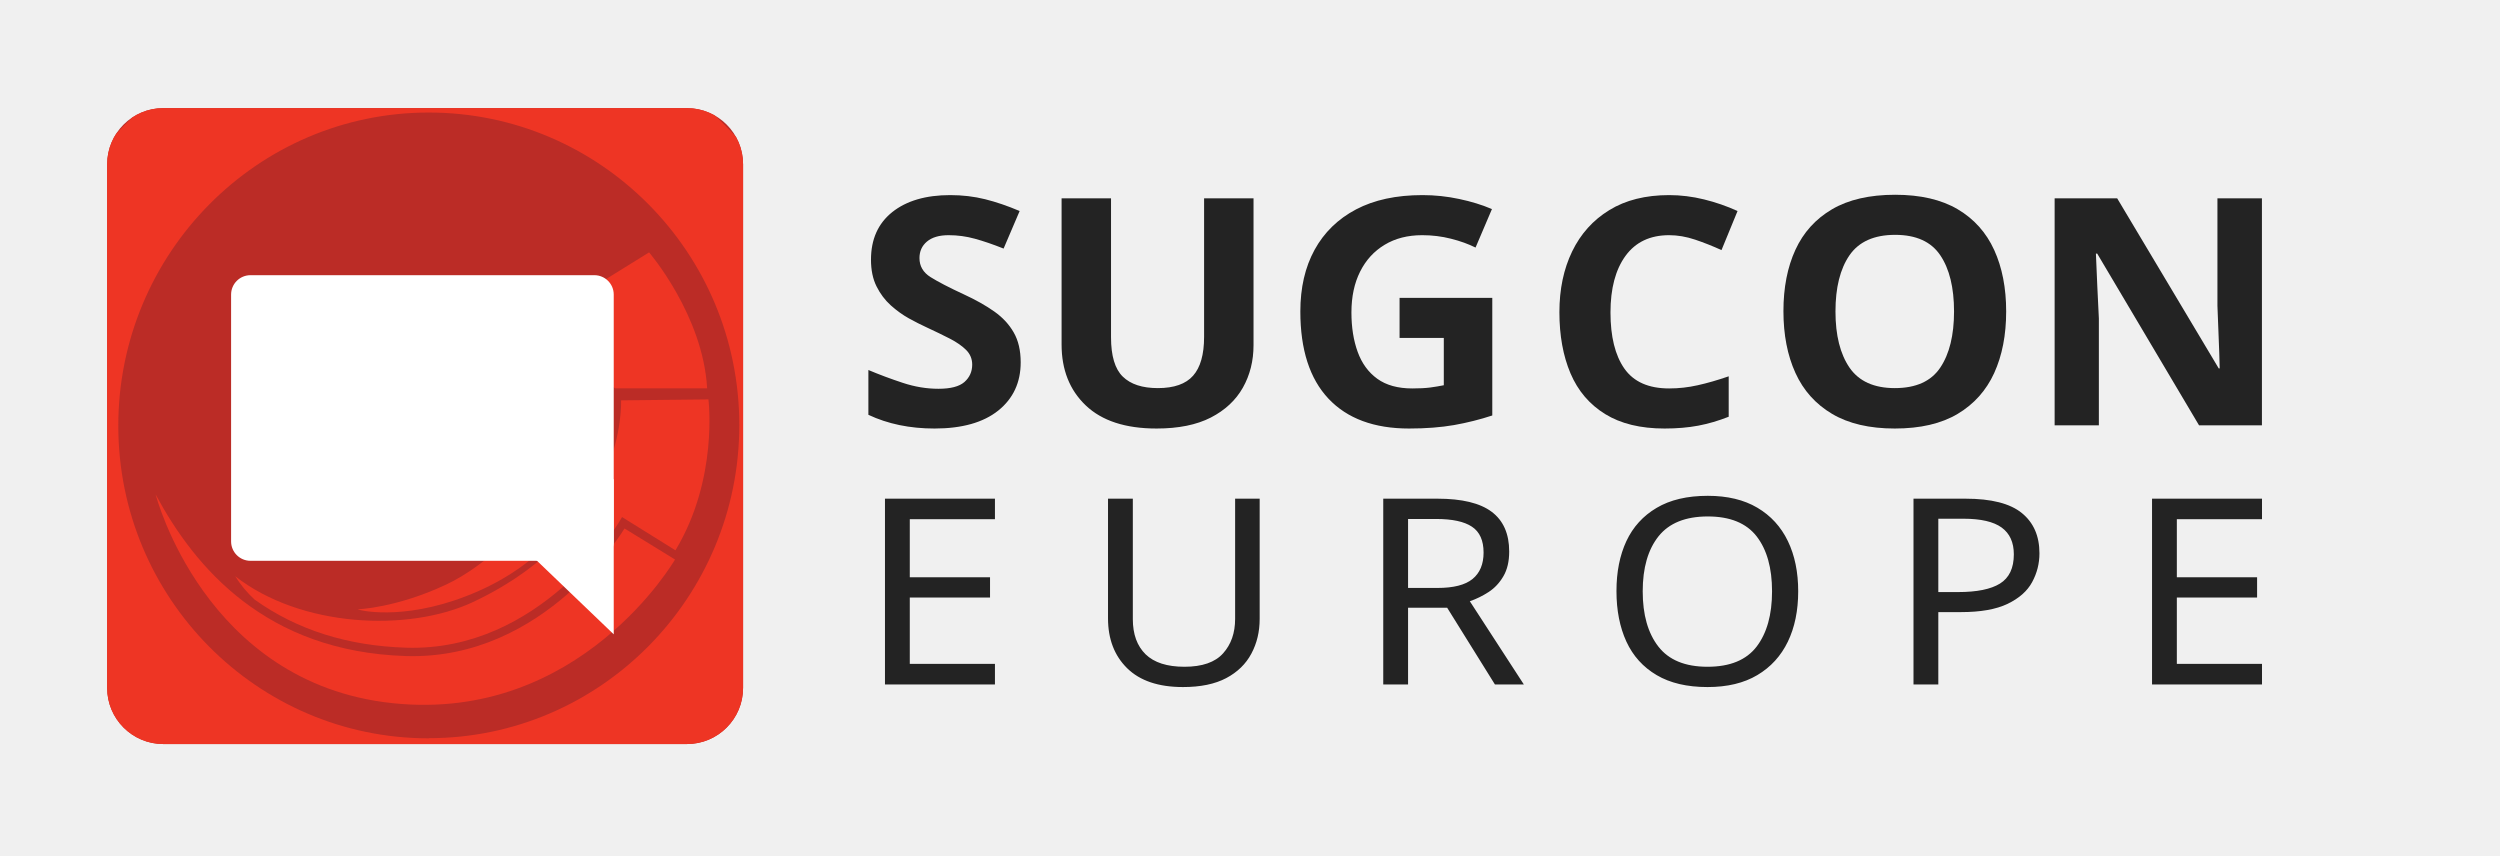
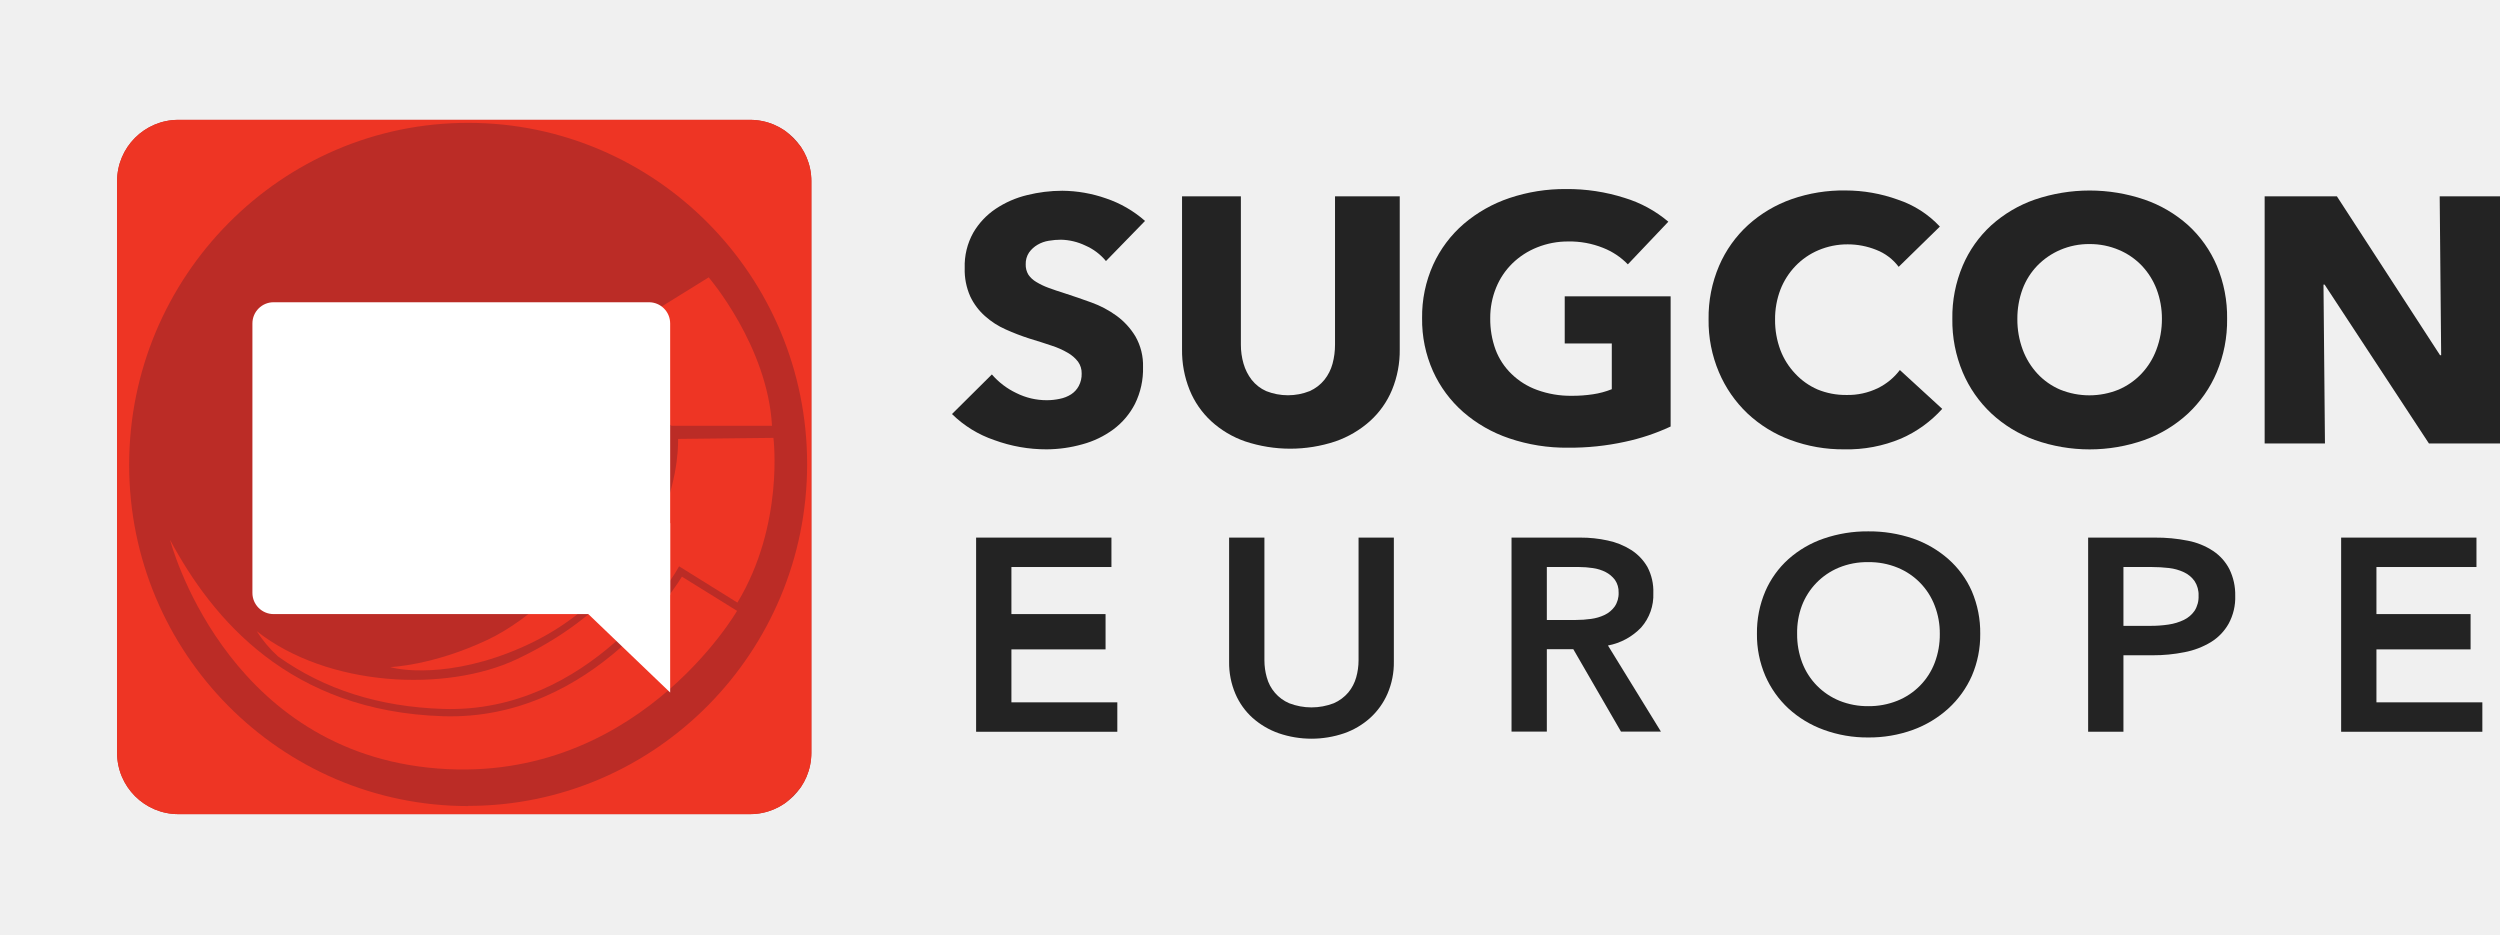
- <svg xmlns="http://www.w3.org/2000/svg" viewBox="0 0 463.88 158.75">
+ <svg xmlns="http://www.w3.org/2000/svg" viewBox="0 0 424.9 158.75">
  <defs>
-     <style>.cls-1{fill:none;}.cls-2{clip-path:url(#clip-path);}.cls-3{fill:#bb2c26;}.cls-4{fill:#ee3524;}.cls-5{fill:#fff;}.cls-6{font-size:59px;font-family:AvenirNext-Bold, Avenir Next;font-weight:700;}.cls-6,.cls-8{fill:#232323;}.cls-7{letter-spacing:-0.01em;}.cls-8{font-size:48.27px;font-family:AvenirNext-DemiBold, Avenir Next;font-weight:300;}.cls-9{font-size:37.47px;}</style>
-     <clipPath id="clip-path" transform="translate(19.88 20.06)">
+     <style>.cls-1{fill:none;}.cls-2{clip-path:url(#clip-path);}.cls-3{fill:#bb2c26;}.cls-4{fill:#ee3524;}.cls-5{fill:#fff;}.cls-6{fill:#232323;}</style>
+     <clipPath id="clip-path" transform="translate(19.9 20.37)">
      <rect class="cls-1" width="118" height="118" rx="10.42" />
    </clipPath>
  </defs>
  <g id="Layer_2" data-name="Layer 2">
    <g id="Logos">
      <g id="vertical-1">
        <g class="cls-2">
-           <rect class="cls-3" x="19.88" y="20.06" width="118" height="118" rx="10.42" />
-           <path class="cls-4" d="M58.92-20.06c-43.52,0-78.8,35.54-78.8,79.37s35.28,79.37,78.8,79.37,78.79-35.54,78.79-79.37S102.43-20.06,58.92-20.06Zm.76,137c-31.82,0-57.61-26-57.61-58S27.86.82,59.68.82s57.62,26,57.62,58S91.5,116.91,59.68,116.91Z" transform="translate(19.88 20.06)" />
-           <path class="cls-4" d="M9,71.69s9,35,43.91,38.72,52.46-26.65,52.46-26.65L96,78S81.41,102.5,55.4,101.67,16.27,85.23,9,71.69Z" transform="translate(19.88 20.06)" />
-           <path class="cls-4" d="M27.38,91.21c7.89,5.61,17.19,8.56,28.06,8.91,24.91.8,39.27-22.85,39.41-23.08l.69-1.16,1.14.71,8.77,5.46c8-13.24,6.12-28,6.12-28l-16.21.18S96.6,78.12,67.89,91.65c-12,5.63-32,4.71-44.13-4.79A21,21,0,0,0,27.38,91.21Z" transform="translate(19.88 20.06)" />
-           <path class="cls-4" d="M93,53.2,92.9,51l1.36,1h17.07c-.76-13.59-10.77-25.23-10.77-25.23L81.41,38.64s12.2,9.11,1.16,30.64c-3.84,7.49-12.1,15.59-19.69,19.14C53.61,92.77,46.48,93,46.48,93c.94.38,9.91,2.17,22.49-3.42C93.77,78.54,93,54.14,93,53.2Z" transform="translate(19.88 20.06)" />
-           <rect class="cls-5" x="42.88" y="51.06" width="71" height="53" rx="3.6" />
-           <polygon class="cls-5" points="113.88 88.91 113.88 117.7 88.18 93.07 113.88 88.91" />
+           <rect class="cls-3" x="19.9" y="20.37" width="118" height="118" rx="10.42" />
+           <path class="cls-4" d="M58.9-20.37C15.38-20.37-19.9,15.17-19.9,59s35.28,79.37,78.8,79.37S137.7,102.83,137.7,59,102.41-20.37,58.9-20.37Zm.76,137c-31.82,0-57.61-26-57.61-58S27.84.51,59.66.51s57.62,26,57.62,58S91.48,116.6,59.66,116.6Z" transform="translate(19.9 20.37)" />
+           <path class="cls-4" d="M9,71.38s9,35,43.92,38.72,52.45-26.65,52.45-26.65L96,77.64S81.4,102.19,55.38,101.36,16.25,84.92,9,71.38Z" transform="translate(19.9 20.37)" />
+           <path class="cls-4" d="M27.37,91.21c7.88,5.61,17.18,8.56,28.05,8.91,24.92.8,39.27-22.85,39.42-23.08l.68-1.16,1.14.71,8.77,5.46c8-13.24,6.12-28,6.12-28l-16.21.18s1.25,23.94-27.47,37.47c-12,5.63-32.05,4.71-44.13-4.79A20.85,20.85,0,0,0,27.37,91.21Z" transform="translate(19.9 20.37)" />
+           <path class="cls-4" d="M92.94,53.2,92.88,51l1.36,1h17.07c-.76-13.59-10.76-25.23-10.76-25.23L81.4,38.64s12.19,9.11,1.15,30.64c-3.84,7.49-12.1,15.59-19.69,19.14C53.59,92.77,46.46,93,46.46,93c.94.38,9.91,2.17,22.49-3.42C93.75,78.54,93,54.14,92.94,53.2Z" transform="translate(19.9 20.37)" />
+           <rect class="cls-5" x="42.9" y="51.37" width="71" height="53" rx="3.6" />
+           <polygon class="cls-5" points="113.9 88.91 113.9 117.7 88.2 93.07 113.9 88.91" />
        </g>
-         <text class="cls-6" transform="translate(158.33 78.92) scale(1.03 1)">SUG<tspan class="cls-7" x="123.78" y="0">C</tspan>
-           <tspan x="164.14" y="0">ON</tspan>
-         </text>
-         <text class="cls-8" transform="translate(159.24 127) scale(1.06 1)">
-           <tspan xml:space="preserve">E U R O P E  </tspan>
-           <tspan class="cls-9" x="278.6" y="0"> </tspan>
-         </text>
+         <path class="cls-6" d="M168.07,24a9.34,9.34,0,0,0-3.49-2.63,10.14,10.14,0,0,0-4.15-1,12.35,12.35,0,0,0-2.08.18,5.36,5.36,0,0,0-1.91.68A4.65,4.65,0,0,0,155,22.54a3.44,3.44,0,0,0-.57,2,3.23,3.23,0,0,0,.45,1.77,4.14,4.14,0,0,0,1.34,1.24,11.69,11.69,0,0,0,2.09,1c.8.3,1.71.6,2.72.92,1.45.47,3,1,4.54,1.56a17.12,17.12,0,0,1,4.3,2.27,12,12,0,0,1,3.21,3.51A9.9,9.9,0,0,1,174.37,42,13.35,13.35,0,0,1,173,48.27a12.52,12.52,0,0,1-3.66,4.33,15.73,15.73,0,0,1-5.27,2.54A22.76,22.76,0,0,1,158,56a25.63,25.63,0,0,1-8.9-1.57A18.86,18.86,0,0,1,141.9,50l6.78-6.73a12.61,12.61,0,0,0,4.15,3.16A11.48,11.48,0,0,0,158,47.65a10.32,10.32,0,0,0,2.24-.24,5.54,5.54,0,0,0,1.91-.76,3.86,3.86,0,0,0,1.3-1.42,4.29,4.29,0,0,0,.49-2.12,3.33,3.33,0,0,0-.61-2,5.84,5.84,0,0,0-1.72-1.5,13.57,13.57,0,0,0-2.79-1.24c-1.11-.38-2.37-.78-3.79-1.21a38.27,38.27,0,0,1-4-1.54,13.28,13.28,0,0,1-3.52-2.27A10.35,10.35,0,0,1,145,30a11.09,11.09,0,0,1-.94-4.81,11.57,11.57,0,0,1,1.45-6,12.4,12.4,0,0,1,3.82-4.07,16.65,16.65,0,0,1,5.33-2.33,24.89,24.89,0,0,1,6-.74,23,23,0,0,1,7.42,1.3,19.34,19.34,0,0,1,6.63,3.83Z" transform="translate(19.9 20.37)" />
+         <path class="cls-6" d="M216.69,45.89a14.75,14.75,0,0,1-3.75,5.31,17.31,17.31,0,0,1-5.88,3.45,24.31,24.31,0,0,1-15.33,0,16.52,16.52,0,0,1-5.79-3.45,14.77,14.77,0,0,1-3.66-5.31A17.85,17.85,0,0,1,181,39V13h10V38.19a11.5,11.5,0,0,0,.45,3.25,8.22,8.22,0,0,0,1.38,2.74,6.52,6.52,0,0,0,2.47,1.92,10,10,0,0,0,7.4,0,6.78,6.78,0,0,0,2.5-1.92,7.54,7.54,0,0,0,1.38-2.74,12.26,12.26,0,0,0,.42-3.25V13h11V39A17.49,17.49,0,0,1,216.69,45.89Z" transform="translate(19.9 20.37)" />
+         <path class="cls-6" d="M256.26,54.72a43.59,43.59,0,0,1-9.65,1,30.08,30.08,0,0,1-10-1.59,23.15,23.15,0,0,1-7.83-4.48,20.42,20.42,0,0,1-5.13-6.94,21.38,21.38,0,0,1-1.85-9,21.45,21.45,0,0,1,1.88-9.09,20.26,20.26,0,0,1,5.19-6.93,23.51,23.51,0,0,1,7.77-4.4,29.48,29.48,0,0,1,9.62-1.53,31.81,31.81,0,0,1,9.94,1.5,20.89,20.89,0,0,1,7.45,4.05l-6.88,7.25a11.93,11.93,0,0,0-4.2-2.8,15.22,15.22,0,0,0-5.93-1.09,14,14,0,0,0-5.28,1,12.78,12.78,0,0,0-4.21,2.72,12.16,12.16,0,0,0-2.77,4.13,13.48,13.48,0,0,0-1,5.22,15.14,15.14,0,0,0,.9,5.31A11.21,11.21,0,0,0,237,43.19a12.14,12.14,0,0,0,4.33,2.71,16.61,16.61,0,0,0,5.89,1,23.31,23.31,0,0,0,3.63-.26,14.22,14.22,0,0,0,3.19-.86V38h-8V30h18V52.12A36.16,36.16,0,0,1,256.26,54.72Z" transform="translate(19.9 20.37)" />
+         <path class="cls-6" d="M303.2,54.17A23.5,23.5,0,0,1,293.57,56a25.55,25.55,0,0,1-9.18-1.6,21.53,21.53,0,0,1-7.3-4.51,20.91,20.91,0,0,1-4.84-7,22.26,22.26,0,0,1-1.76-9,22.28,22.28,0,0,1,1.79-9.09,20.23,20.23,0,0,1,4.93-6.93,21.85,21.85,0,0,1,7.39-4.39A26.55,26.55,0,0,1,293.75,12a26.26,26.26,0,0,1,8.93,1.57,17.1,17.1,0,0,1,7.12,4.57l-7,6.84A8.67,8.67,0,0,0,299,22.1a13,13,0,0,0-4.85-.94,12.56,12.56,0,0,0-5,1,11.78,11.78,0,0,0-3.9,2.69,12.19,12.19,0,0,0-2.55,4,14,14,0,0,0-.91,5.1,14.43,14.43,0,0,0,.91,5.19,12,12,0,0,0,2.52,4A11.37,11.37,0,0,0,289,45.82a12.53,12.53,0,0,0,4.91.94,11.61,11.61,0,0,0,5.39-1.18,10.45,10.45,0,0,0,3.7-3.06l7.2,6.6A20.39,20.39,0,0,1,303.2,54.17Z" transform="translate(19.9 20.37)" />
+         <path class="cls-6" d="M358.62,33.84a22.77,22.77,0,0,1-1.76,9.06,20.63,20.63,0,0,1-4.87,7,21.77,21.77,0,0,1-7.42,4.51,27.92,27.92,0,0,1-18.63,0,21.73,21.73,0,0,1-7.39-4.51,20.63,20.63,0,0,1-4.87-7,22.6,22.6,0,0,1-1.76-9.06,22.31,22.31,0,0,1,1.76-9.05,19.79,19.79,0,0,1,4.87-6.88,21.72,21.72,0,0,1,7.39-4.36,28.94,28.94,0,0,1,18.63,0A21.76,21.76,0,0,1,352,17.91a19.79,19.79,0,0,1,4.87,6.88A22.48,22.48,0,0,1,358.62,33.84Zm-11.08,0a14.09,14.09,0,0,0-.91-5.07,12.14,12.14,0,0,0-2.52-4,11.66,11.66,0,0,0-3.87-2.66,12.56,12.56,0,0,0-5-1,12.34,12.34,0,0,0-5,1,12.09,12.09,0,0,0-3.87,2.66,11.53,11.53,0,0,0-2.52,4,14.52,14.52,0,0,0-.88,5.07,14.67,14.67,0,0,0,.91,5.22,12.31,12.31,0,0,0,2.52,4.1,11.39,11.39,0,0,0,3.84,2.69,13.22,13.22,0,0,0,9.94,0,11.71,11.71,0,0,0,3.87-2.69,12.06,12.06,0,0,0,2.55-4.1A14.67,14.67,0,0,0,347.54,33.84Z" transform="translate(19.9 20.37)" />
+         <path class="cls-6" d="M392.92,55,375.19,28H375l.25,27H365V13h12.28l17.53,27H395l-.25-27H405V55Z" transform="translate(19.9 20.37)" />
+         <path class="cls-6" d="M146,71h23v5H152v8h16v6H152v9h18v5H146Z" transform="translate(19.9 20.37)" />
+         <path class="cls-6" d="M217,92.09a13.24,13.24,0,0,1-1.08,5.44,12.08,12.08,0,0,1-2.95,4.12,13,13,0,0,1-4.42,2.61,17.2,17.2,0,0,1-11.1,0,13.34,13.34,0,0,1-4.45-2.61,11.67,11.67,0,0,1-2.94-4.12A13.4,13.4,0,0,1,189,92.09V71h6V91.86a10.6,10.6,0,0,0,.4,2.89,6.67,6.67,0,0,0,3.8,4.4,10.52,10.52,0,0,0,7.6,0,6.84,6.84,0,0,0,2.46-1.83,7,7,0,0,0,1.34-2.57,10.6,10.6,0,0,0,.4-2.89V71h6Z" transform="translate(19.9 20.37)" />
+         <path class="cls-6" d="M237,71h11.71a21.3,21.3,0,0,1,4.62.49,12,12,0,0,1,4,1.61A8.42,8.42,0,0,1,260.1,76a8.85,8.85,0,0,1,1,4.43,8.32,8.32,0,0,1-2.07,5.85,10.48,10.48,0,0,1-5.64,3.06l9,14.63h-6.79l-8.1-14H243v14h-6Zm10.93,14a18.65,18.65,0,0,0,2.58-.18,7.76,7.76,0,0,0,2.32-.68,4.5,4.5,0,0,0,1.7-1.42,3.94,3.94,0,0,0,.67-2.38,3.56,3.56,0,0,0-.62-2.15A4.64,4.64,0,0,0,253,76.86a6.88,6.88,0,0,0-2.18-.68,16.16,16.16,0,0,0-2.37-.18H243v9Z" transform="translate(19.9 20.37)" />
+         <path class="cls-6" d="M278.71,87.36a17.87,17.87,0,0,1,1.42-7.23,15.8,15.8,0,0,1,3.94-5.48,17.61,17.61,0,0,1,6-3.49,22.69,22.69,0,0,1,7.55-1.22,23,23,0,0,1,7.62,1.22,18,18,0,0,1,6,3.49,15.72,15.72,0,0,1,4,5.48,17.87,17.87,0,0,1,1.42,7.23,17.62,17.62,0,0,1-1.42,7.13,16.61,16.61,0,0,1-4,5.56,18.27,18.27,0,0,1-6,3.62,21.77,21.77,0,0,1-7.62,1.3,21.49,21.49,0,0,1-7.55-1.3,17.89,17.89,0,0,1-6-3.62,16.7,16.7,0,0,1-3.94-5.56A17.62,17.62,0,0,1,278.71,87.36Zm6.83,0a13.45,13.45,0,0,0,.87,4.92,11.34,11.34,0,0,0,2.49,3.88,11.48,11.48,0,0,0,3.83,2.57,12.78,12.78,0,0,0,4.91.92,12.92,12.92,0,0,0,4.93-.92,11.28,11.28,0,0,0,6.35-6.45,13.45,13.45,0,0,0,.87-4.92,13,13,0,0,0-.87-4.8,11.31,11.31,0,0,0-6.3-6.45,12.67,12.67,0,0,0-5-.94,12.53,12.53,0,0,0-5,.94,11.38,11.38,0,0,0-6.27,6.45A13,13,0,0,0,285.54,87.36Z" transform="translate(19.9 20.37)" />
+         <path class="cls-6" d="M335,71h11.35a27.28,27.28,0,0,1,5.61.53,11.82,11.82,0,0,1,4.28,1.74A8.25,8.25,0,0,1,359,76.35a9.84,9.84,0,0,1,1,4.53,9.3,9.3,0,0,1-1.13,4.77,8.68,8.68,0,0,1-3,3.11,13.55,13.55,0,0,1-4.46,1.71A26.73,26.73,0,0,1,346,91H341v13h-6Zm10.59,15a20.16,20.16,0,0,0,3.07-.22,9,9,0,0,0,2.61-.79,4.68,4.68,0,0,0,1.82-1.55,4.45,4.45,0,0,0,.68-2.56,4.24,4.24,0,0,0-.68-2.49,4.57,4.57,0,0,0-1.8-1.5,8.17,8.17,0,0,0-2.55-.72,25.84,25.84,0,0,0-2.95-.17H341V86Z" transform="translate(19.9 20.37)" />
+         <path class="cls-6" d="M378,71h23v5H384v8h16v6H384v9h18v5H378Z" transform="translate(19.9 20.37)" />
      </g>
    </g>
  </g>
</svg>
